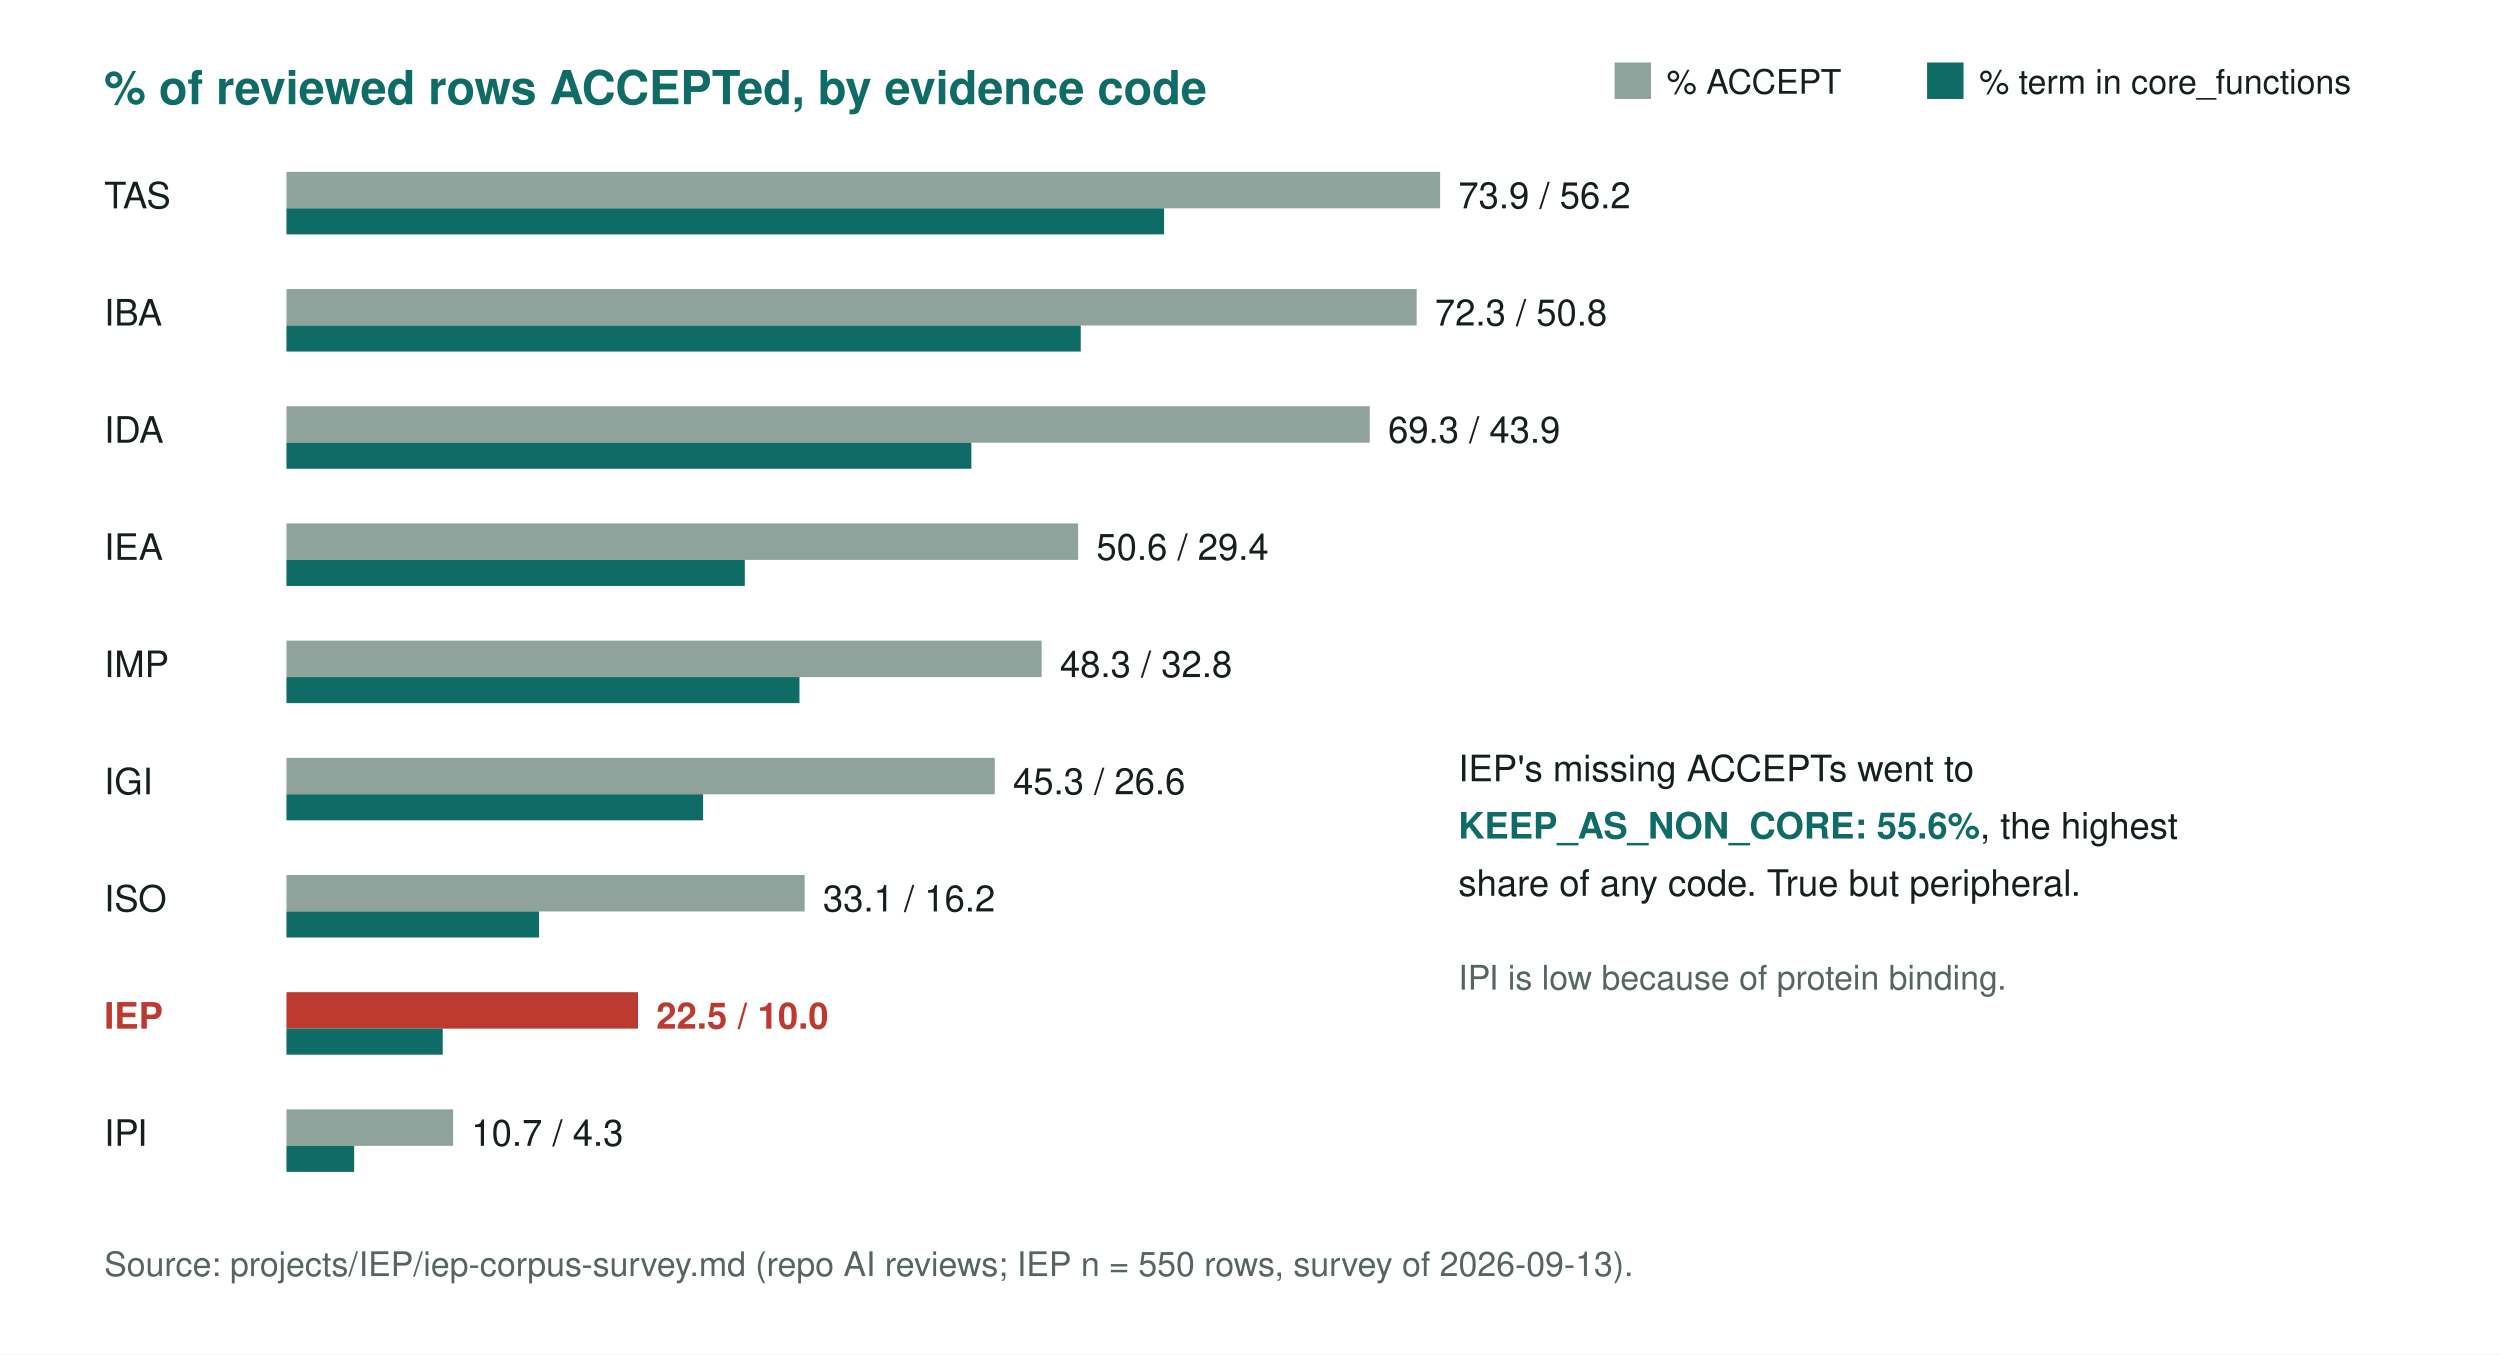
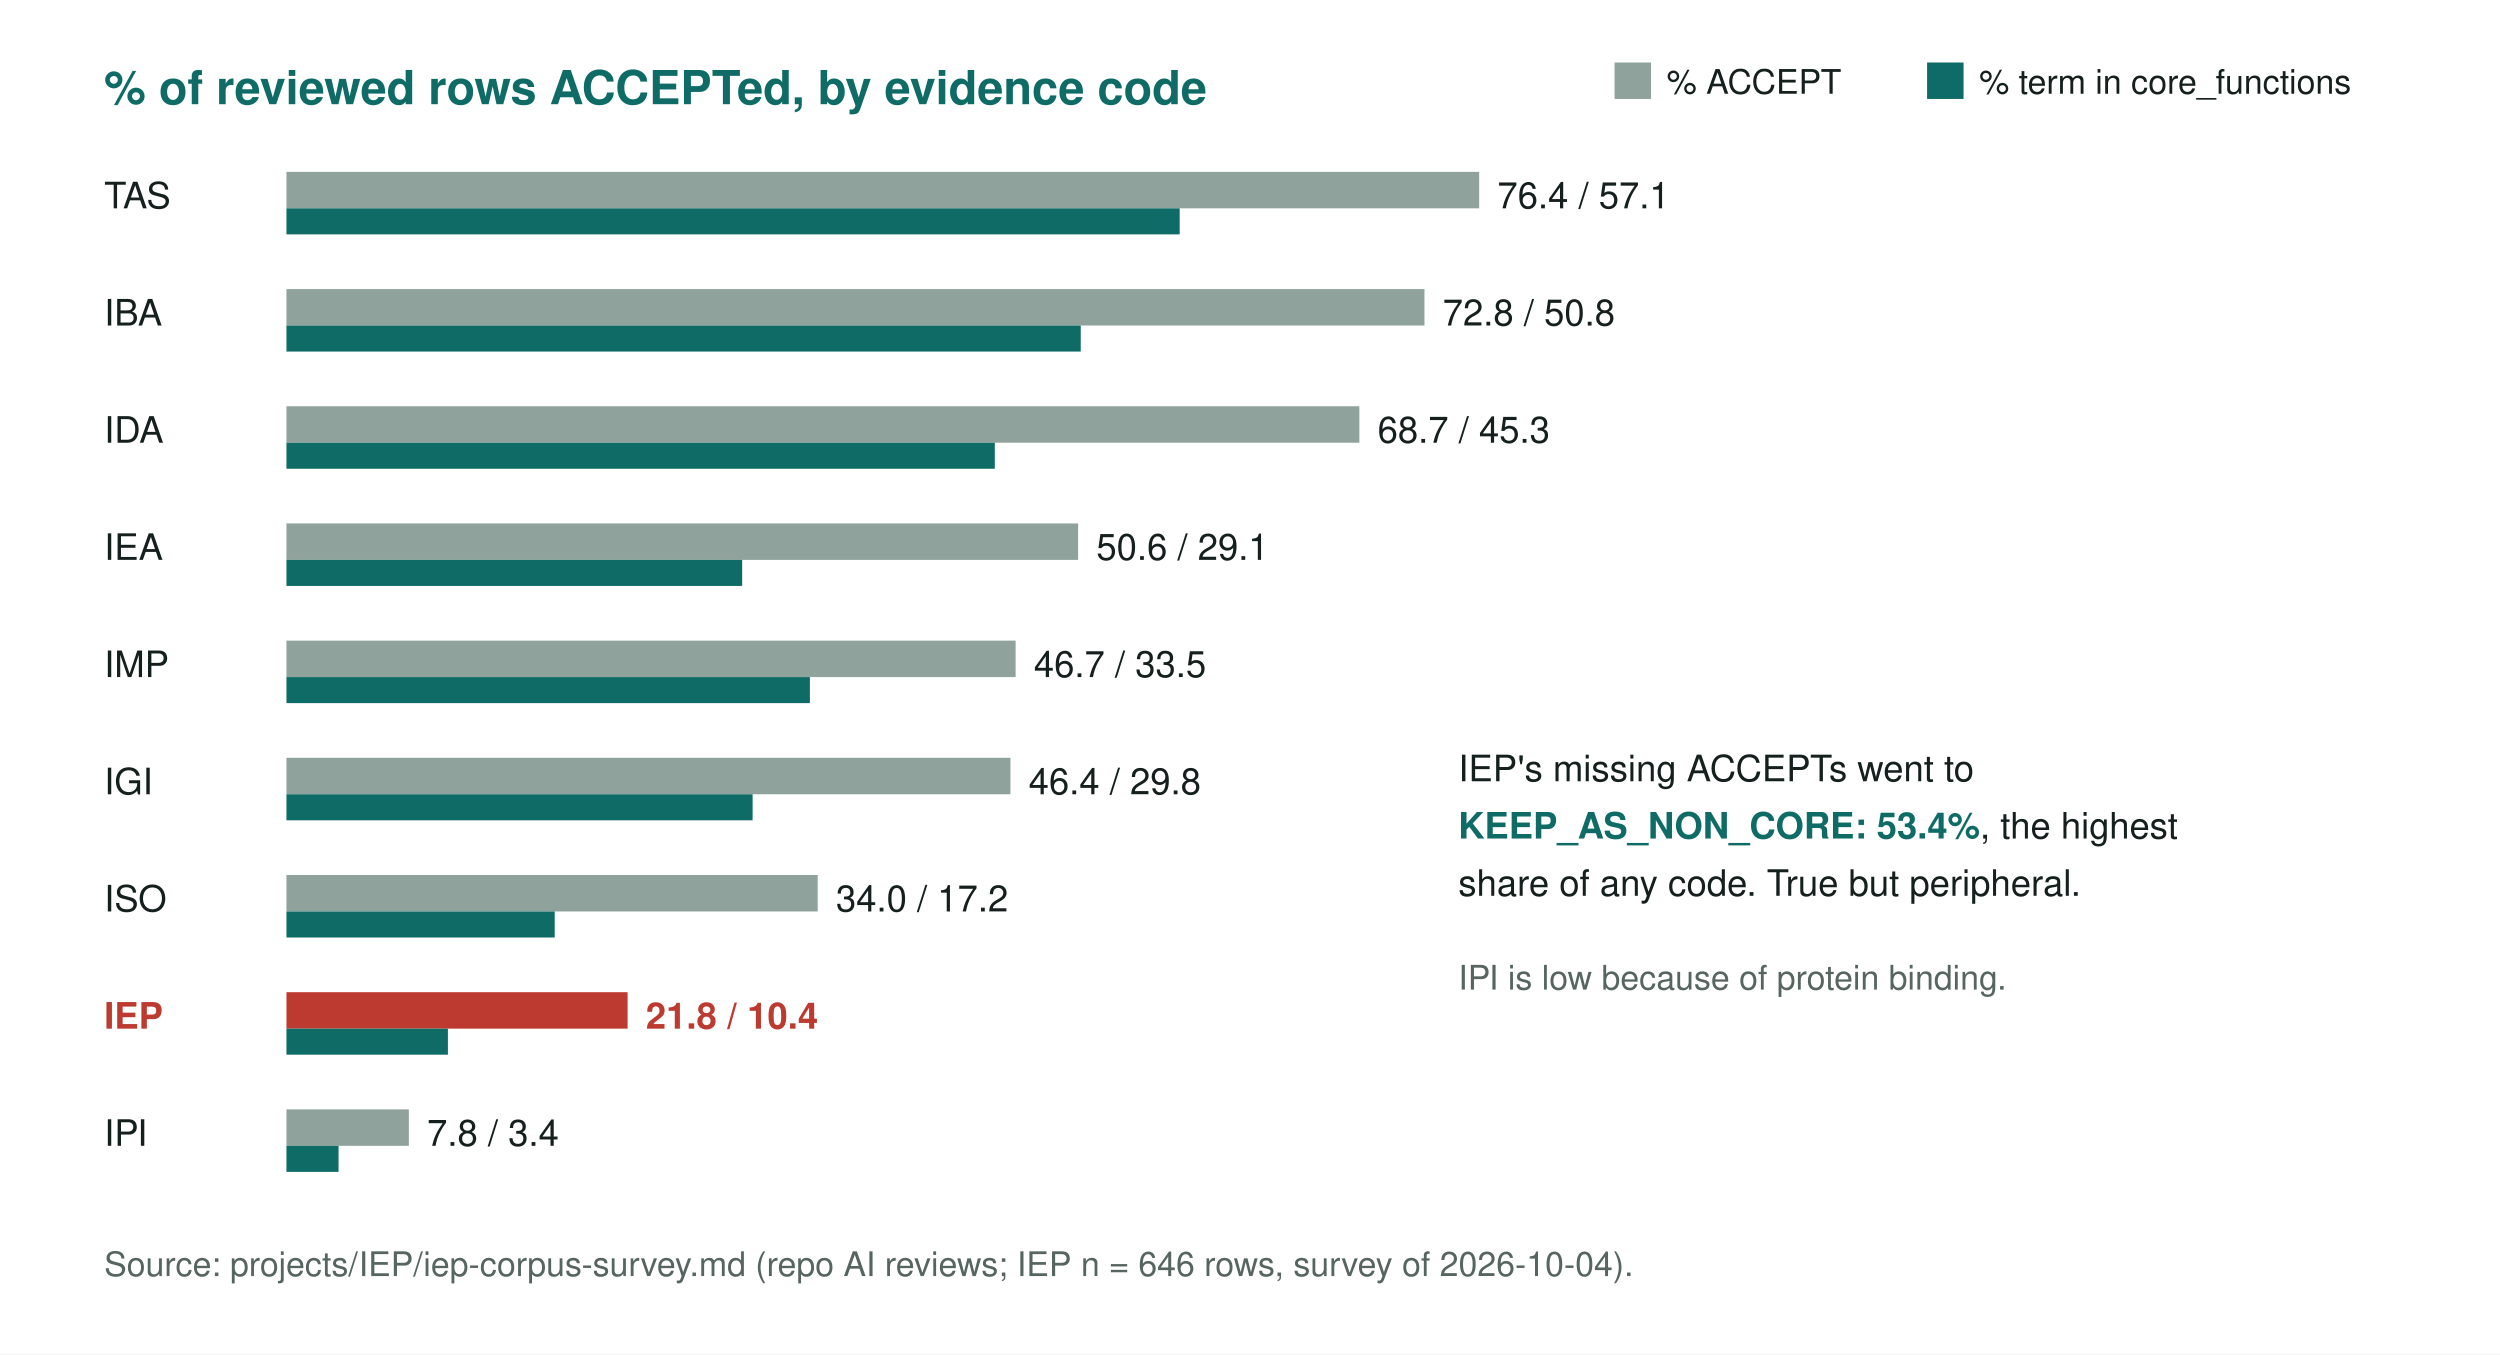
<svg xmlns="http://www.w3.org/2000/svg" viewBox="0 0 960 520" font-family="Helvetica, Arial, sans-serif">
  <rect width="960" height="520" fill="#ffffff" />
  <text x="40" y="40" font-size="18" font-weight="600" fill="#0e6b66">% of reviewed rows ACCEPTed, by evidence code</text>
  <rect x="620" y="24" width="14" height="14" fill="#8fa39c" />
  <text x="640" y="36" font-size="13" fill="#15201e">% ACCEPT</text>
  <rect x="740" y="24" width="14" height="14" fill="#0e6b66" />
  <text x="760" y="36" font-size="13" fill="#15201e">% term in core_functions</text>
  <g font-size="14" fill="#15201e">
    <text x="40" y="80">TAS</text>
-     <rect x="110" y="66" width="443" height="14" fill="#8fa39c" />
-     <rect x="110" y="80" width="337" height="10" fill="#0e6b66" />
-     <text x="560" y="80">73.9 / 56.2</text>
+     <rect x="110" y="66" width="458" height="14" fill="#8fa39c" />
+     <rect x="110" y="80" width="343" height="10" fill="#0e6b66" />
+     <text x="575" y="80">76.4 / 57.1</text>
    <text x="40" y="125">IBA</text>
-     <rect x="110" y="111" width="434" height="14" fill="#8fa39c" />
+     <rect x="110" y="111" width="437" height="14" fill="#8fa39c" />
    <rect x="110" y="125" width="305" height="10" fill="#0e6b66" />
-     <text x="551" y="125">72.3 / 50.8</text>
+     <text x="554" y="125">72.8 / 50.8</text>
    <text x="40" y="170">IDA</text>
-     <rect x="110" y="156" width="416" height="14" fill="#8fa39c" />
-     <rect x="110" y="170" width="263" height="10" fill="#0e6b66" />
-     <text x="533" y="170">69.3 / 43.9</text>
+     <rect x="110" y="156" width="412" height="14" fill="#8fa39c" />
+     <rect x="110" y="170" width="272" height="10" fill="#0e6b66" />
+     <text x="529" y="170">68.7 / 45.3</text>
    <text x="40" y="215">IEA</text>
    <rect x="110" y="201" width="304" height="14" fill="#8fa39c" />
-     <rect x="110" y="215" width="176" height="10" fill="#0e6b66" />
-     <text x="421" y="215">50.6 / 29.4</text>
+     <rect x="110" y="215" width="175" height="10" fill="#0e6b66" />
+     <text x="421" y="215">50.6 / 29.1</text>
    <text x="40" y="260">IMP</text>
-     <rect x="110" y="246" width="290" height="14" fill="#8fa39c" />
-     <rect x="110" y="260" width="197" height="10" fill="#0e6b66" />
-     <text x="407" y="260">48.3 / 32.8</text>
+     <rect x="110" y="246" width="280" height="14" fill="#8fa39c" />
+     <rect x="110" y="260" width="201" height="10" fill="#0e6b66" />
+     <text x="397" y="260">46.7 / 33.5</text>
    <text x="40" y="305">IGI</text>
-     <rect x="110" y="291" width="272" height="14" fill="#8fa39c" />
-     <rect x="110" y="305" width="160" height="10" fill="#0e6b66" />
-     <text x="389" y="305">45.3 / 26.6</text>
+     <rect x="110" y="291" width="278" height="14" fill="#8fa39c" />
+     <rect x="110" y="305" width="179" height="10" fill="#0e6b66" />
+     <text x="395" y="305">46.4 / 29.8</text>
    <text x="40" y="350">ISO</text>
-     <rect x="110" y="336" width="199" height="14" fill="#8fa39c" />
-     <rect x="110" y="350" width="97" height="10" fill="#0e6b66" />
-     <text x="316" y="350">33.1 / 16.2</text>
+     <rect x="110" y="336" width="204" height="14" fill="#8fa39c" />
+     <rect x="110" y="350" width="103" height="10" fill="#0e6b66" />
+     <text x="321" y="350">34.0 / 17.2</text>
    <text x="40" y="395" font-weight="600" fill="#bd3a30">IEP</text>
-     <rect x="110" y="381" width="135" height="14" fill="#bd3a30" />
-     <rect x="110" y="395" width="60" height="10" fill="#0e6b66" />
-     <text x="252" y="395" font-weight="600" fill="#bd3a30">22.5 / 10.0</text>
+     <rect x="110" y="381" width="131" height="14" fill="#bd3a30" />
+     <rect x="110" y="395" width="62" height="10" fill="#0e6b66" />
+     <text x="248" y="395" font-weight="600" fill="#bd3a30">21.8 / 10.4</text>
    <text x="40" y="440">IPI</text>
-     <rect x="110" y="426" width="64" height="14" fill="#8fa39c" />
-     <rect x="110" y="440" width="26" height="10" fill="#0e6b66" />
-     <text x="181" y="440">10.7 / 4.3</text>
+     <rect x="110" y="426" width="47" height="14" fill="#8fa39c" />
+     <rect x="110" y="440" width="20" height="10" fill="#0e6b66" />
+     <text x="164" y="440">7.8 / 3.4</text>
  </g>
  <text x="560" y="300" font-size="14" fill="#15201e">IEP's missing ACCEPTs went to</text>
  <text x="560" y="322" font-size="14" fill="#15201e">
-     <tspan font-weight="600" fill="#0e6b66">KEEP_AS_NON_CORE: 55.6%</tspan>, the highest</text>
+     <tspan font-weight="600" fill="#0e6b66">KEEP_AS_NON_CORE: 53.4%</tspan>, the highest</text>
  <text x="560" y="344" font-size="14" fill="#15201e">share of any code. True but peripheral.</text>
  <text x="560" y="380" font-size="13" fill="#56655f">IPI is low because of protein binding.</text>
-   <text x="40" y="490" font-size="13" fill="#56655f">Source: projects/IEP/iep-corpus-survey.md (repo AI reviews; IEP n = 550 rows, survey of 2026-09-13).</text>
+   <text x="40" y="490" font-size="13" fill="#56655f">Source: projects/IEP/iep-corpus-survey.md (repo AI reviews; IEP n = 646 rows, survey of 2026-10-04).</text>
</svg>
